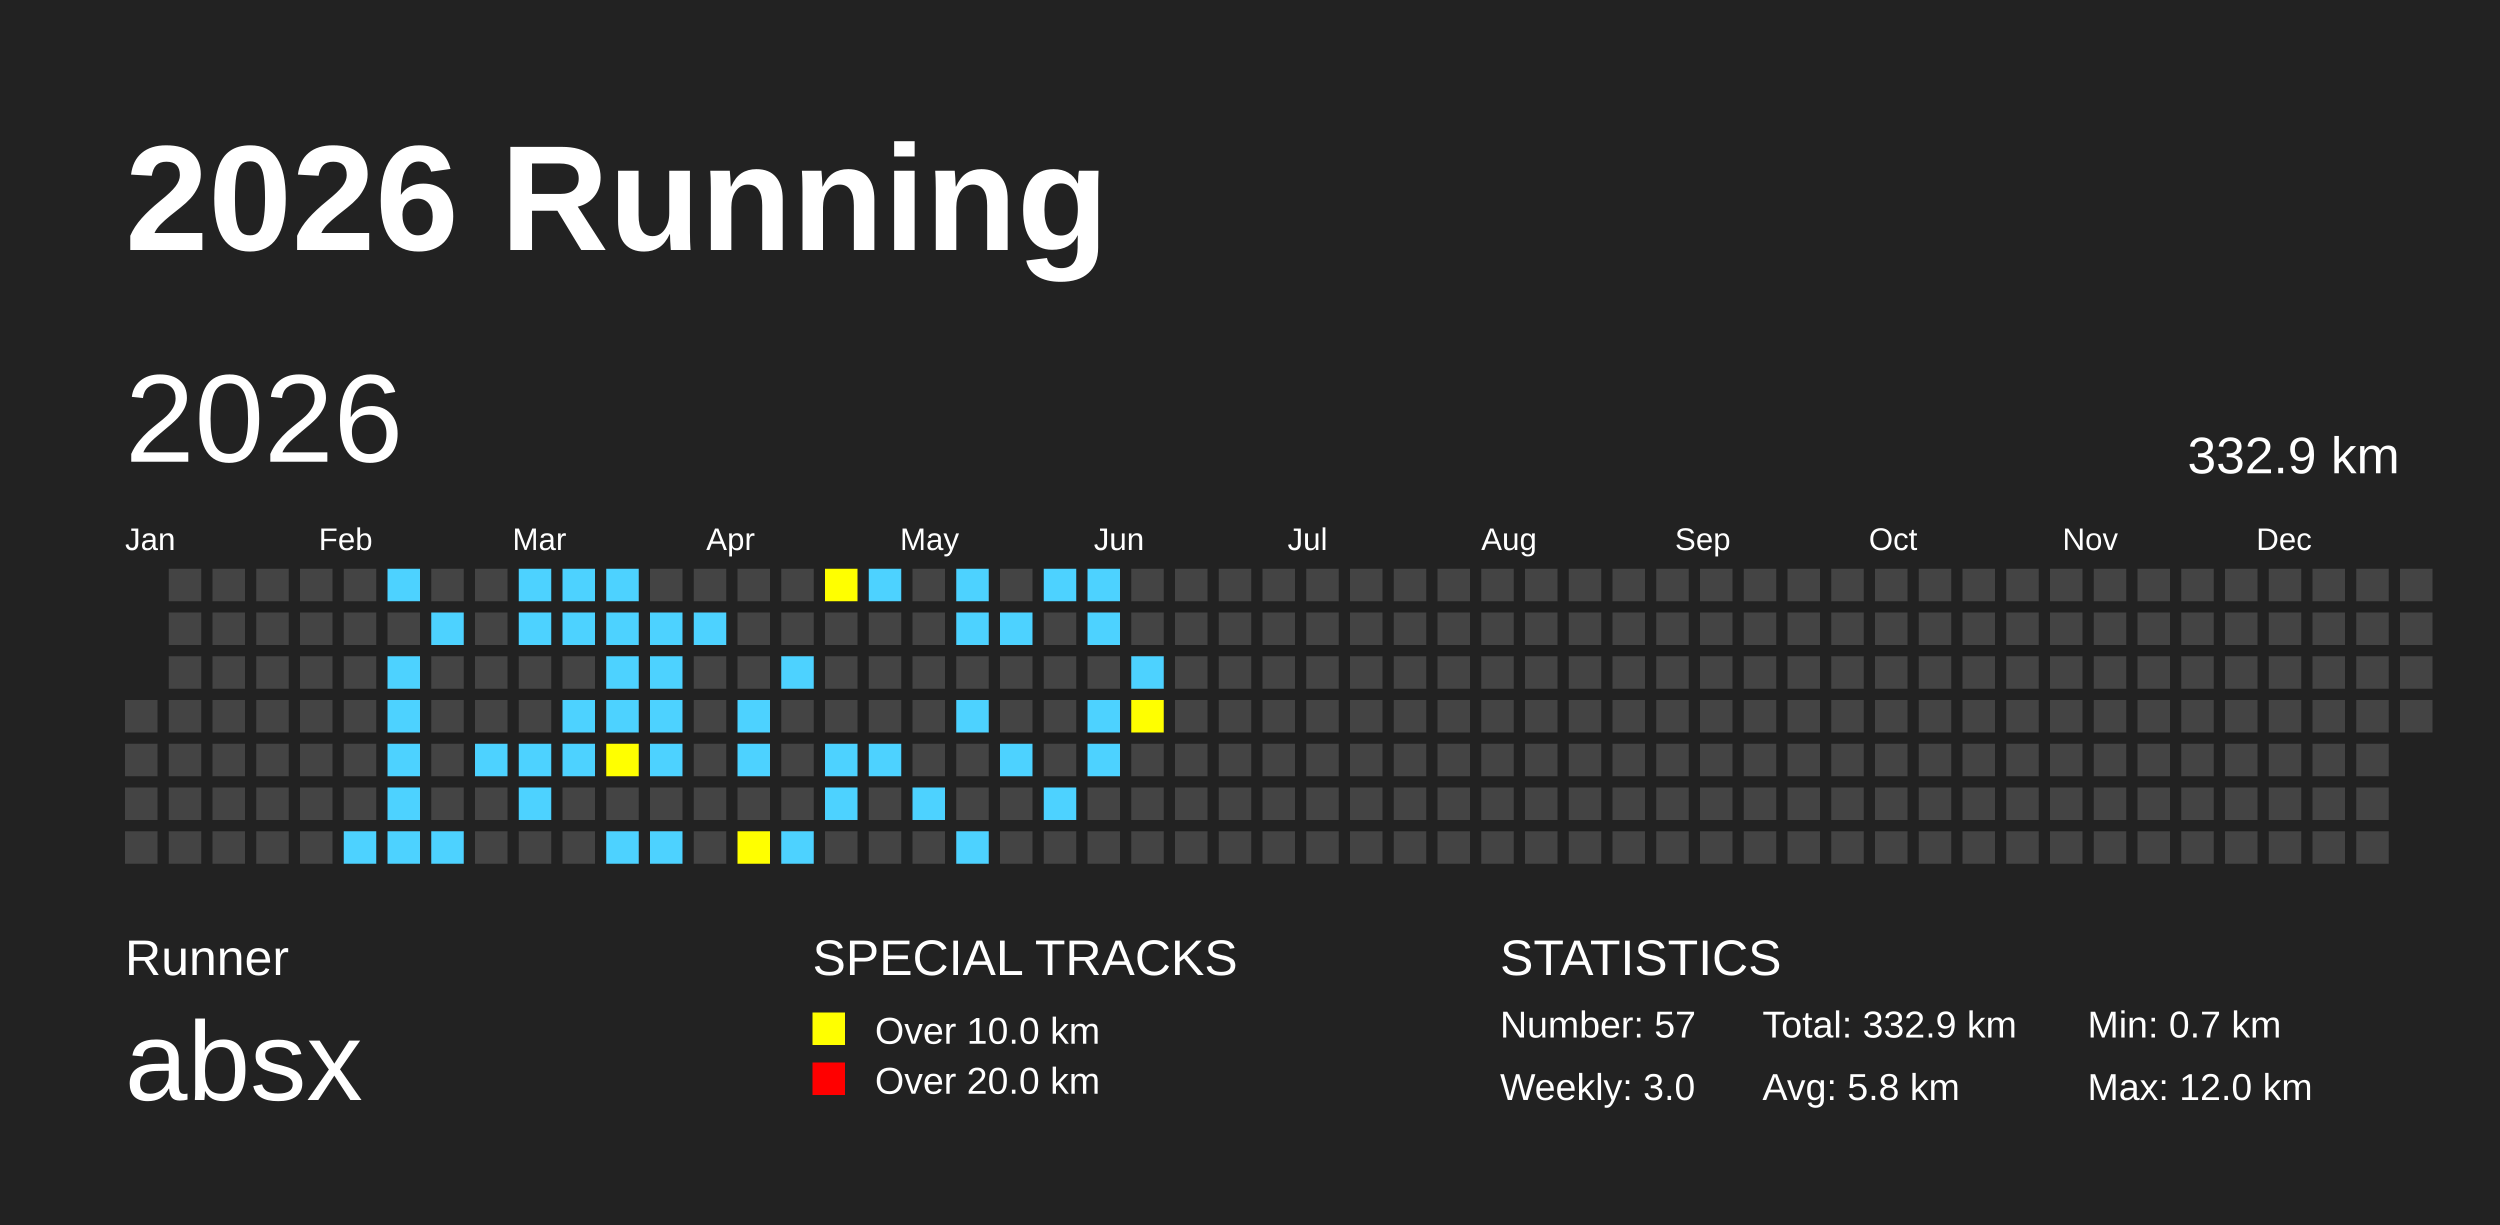
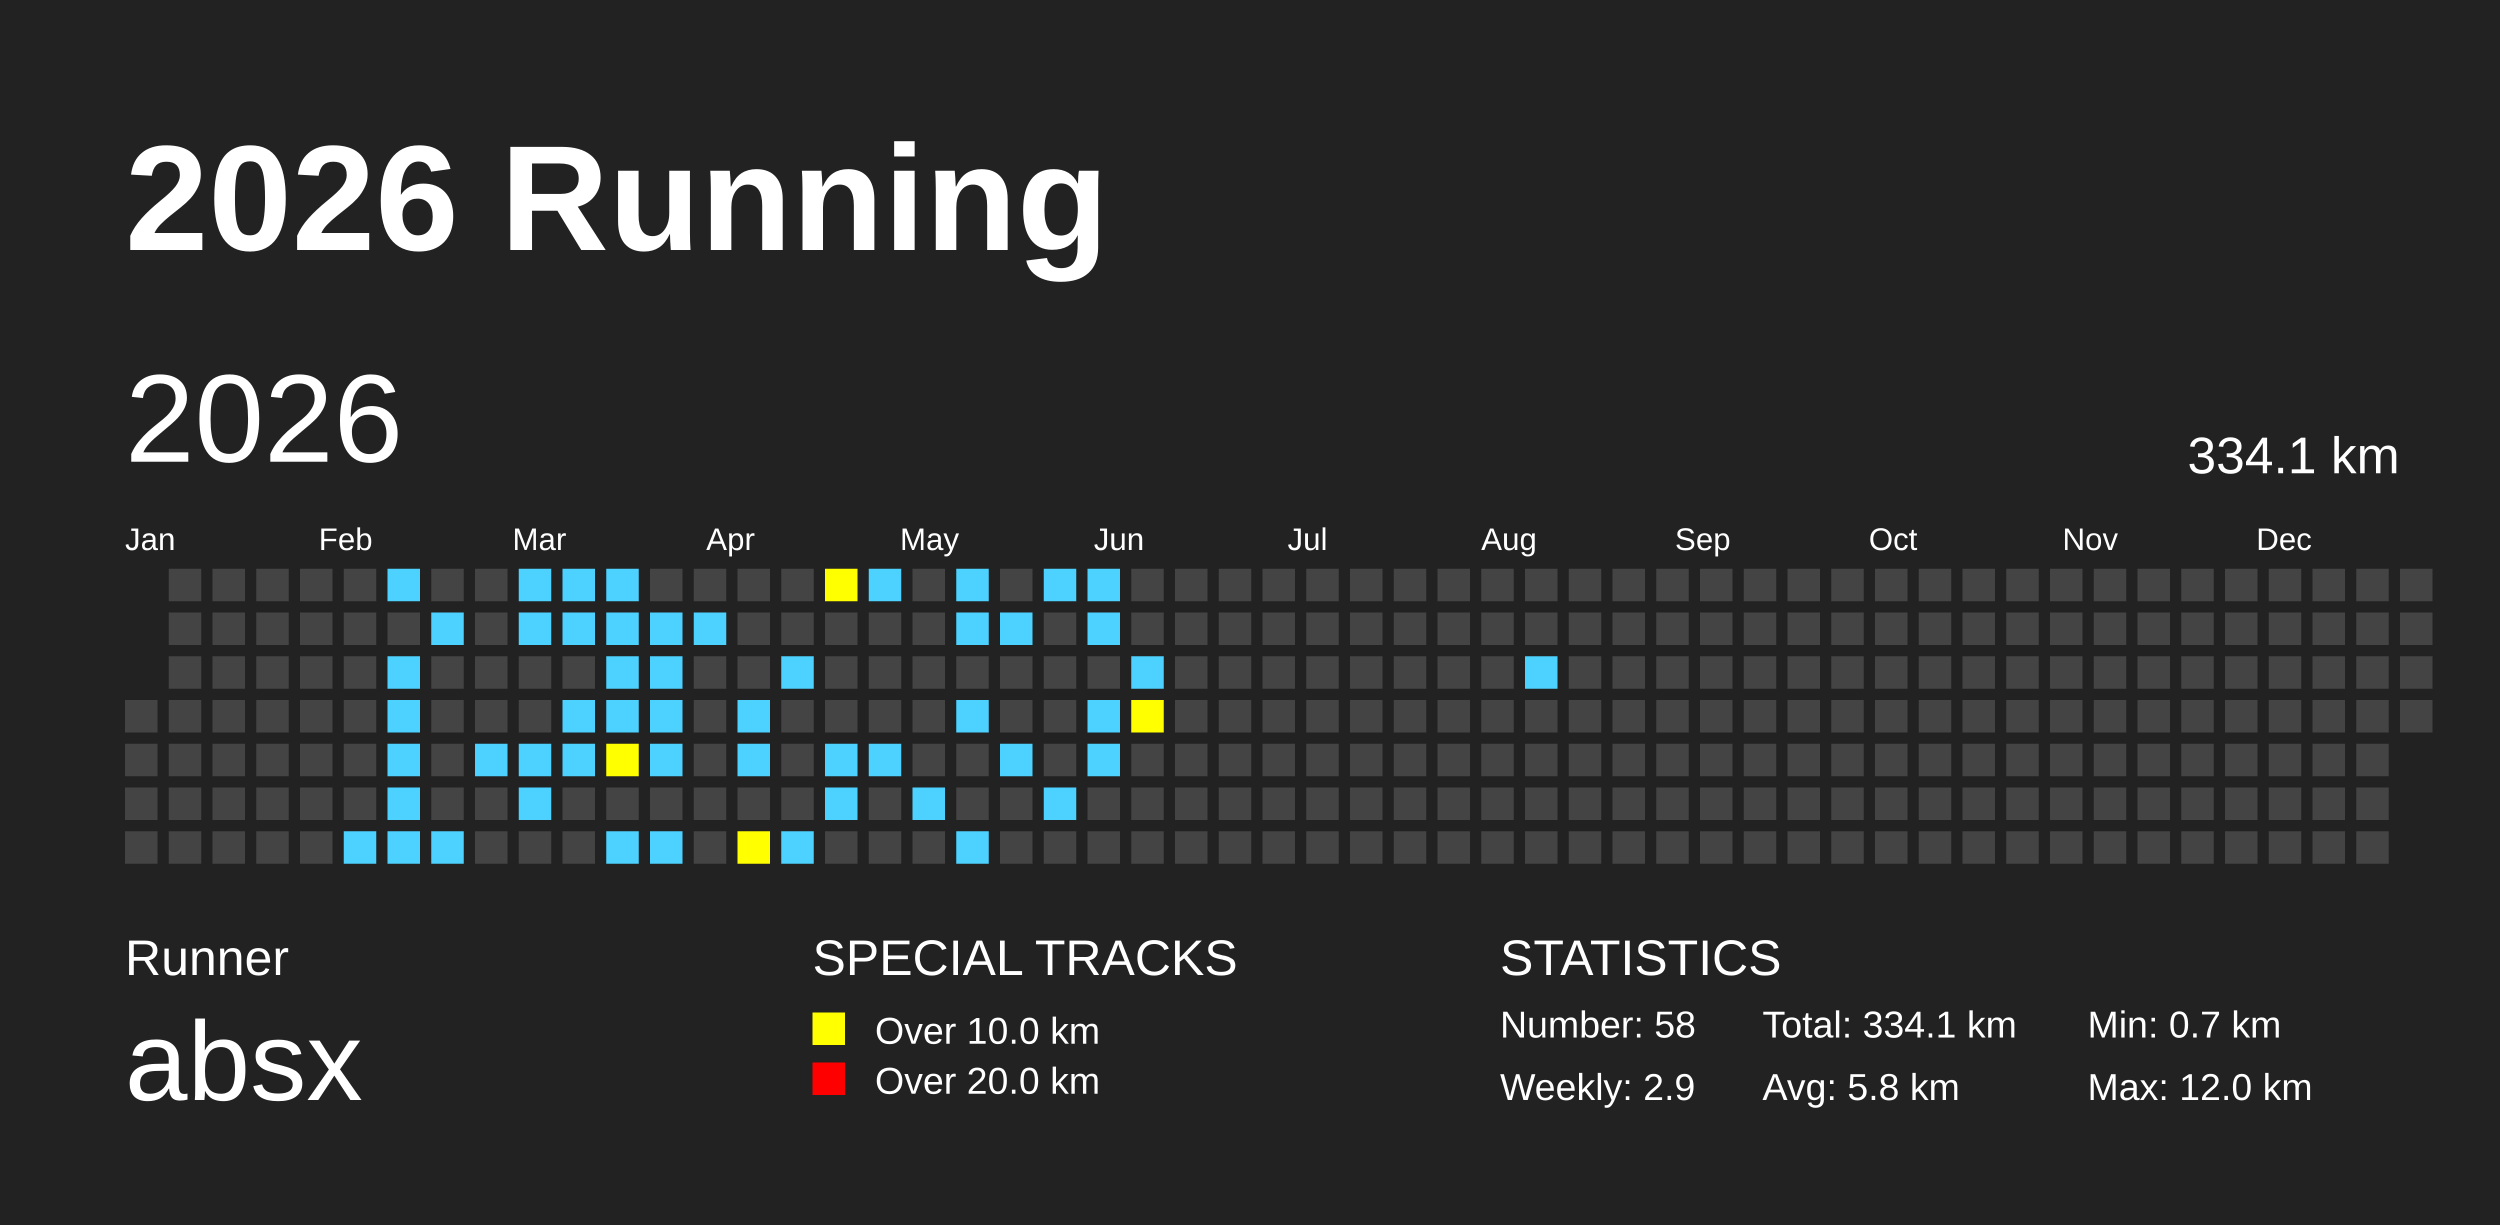
<svg xmlns="http://www.w3.org/2000/svg" baseProfile="full" height="98mm" version="1.1" viewBox="0,0,200,98" width="200mm">
  <defs />
  <rect fill="#222222" height="98" width="200" x="0" y="0" />
  <text fill="#FFFFFF" style="font-size:12px; font-family:Arial; font-weight:bold;" x="10" y="20">2026 Running</text>
  <text fill="#FFFFFF" style="font-size:4px; font-family:Arial" x="10" y="78">Runner</text>
  <text fill="#FFFFFF" style="font-size:9px; font-family:Arial" x="10" y="88">absx</text>
  <text fill="#FFFFFF" style="font-size:4px; font-family:Arial" x="65" y="78">SPECIAL TRACKS</text>
  <rect fill="yellow" height="2.6" width="2.6" x="65" y="81" />
  <text fill="#FFFFFF" style="font-size:3px; font-family:Arial" x="70" y="83.5">Over 10.0 km</text>
  <rect fill="red" height="2.6" width="2.6" x="65" y="85" />
  <text fill="#FFFFFF" style="font-size:3px; font-family:Arial" x="70" y="87.5">Over 20.0 km</text>
  <text fill="#FFFFFF" style="font-size:4px; font-family:Arial" x="120" y="78">STATISTICS</text>
-   <text fill="#FFFFFF" style="font-size:3px; font-family:Arial" x="120" y="83">Number: 57</text>
-   <text fill="#FFFFFF" style="font-size:3px; font-family:Arial" x="120" y="88">Weekly: 3.0</text>
-   <text fill="#FFFFFF" style="font-size:3px; font-family:Arial" x="141" y="83">Total: 332.9 km</text>
+   <text fill="#FFFFFF" style="font-size:3px; font-family:Arial" x="120" y="83">Number: 58</text>
+   <text fill="#FFFFFF" style="font-size:3px; font-family:Arial" x="120" y="88">Weekly: 2.9</text>
+   <text fill="#FFFFFF" style="font-size:3px; font-family:Arial" x="141" y="83">Total: 334.1 km</text>
  <text fill="#FFFFFF" style="font-size:3px; font-family:Arial" x="141" y="88">Avg: 5.8 km</text>
  <text fill="#FFFFFF" style="font-size:3px; font-family:Arial" x="167" y="83">Min: 0.7 km</text>
  <text fill="#FFFFFF" style="font-size:3px; font-family:Arial" x="167" y="88">Max: 12.0 km</text>
  <text dominant-baseline="hanging" fill="#FFFFFF" style="font-size:10.0px; font-family:Arial;" x="10" y="30">2026</text>
-   <text dominant-baseline="hanging" fill="#FFFFFF" style="font-size:4.125px; font-family:Arial;" x="175" y="35">332.9 km</text>
+   <text dominant-baseline="hanging" fill="#FFFFFF" style="font-size:4.125px; font-family:Arial;" x="175" y="35">334.1 km</text>
  <text fill="#FFFFFF" style="font-size:2.5px; font-family:Arial" x="10.0" y="44">Jan</text>
  <text fill="#FFFFFF" style="font-size:2.5px; font-family:Arial" x="25.5" y="44">Feb</text>
  <text fill="#FFFFFF" style="font-size:2.5px; font-family:Arial" x="41.0" y="44">Mar</text>
  <text fill="#FFFFFF" style="font-size:2.5px; font-family:Arial" x="56.5" y="44">Apr</text>
  <text fill="#FFFFFF" style="font-size:2.5px; font-family:Arial" x="72.0" y="44">May</text>
  <text fill="#FFFFFF" style="font-size:2.5px; font-family:Arial" x="87.5" y="44">Jun</text>
  <text fill="#FFFFFF" style="font-size:2.5px; font-family:Arial" x="103.0" y="44">Jul</text>
  <text fill="#FFFFFF" style="font-size:2.5px; font-family:Arial" x="118.5" y="44">Aug</text>
  <text fill="#FFFFFF" style="font-size:2.5px; font-family:Arial" x="134.0" y="44">Sep</text>
  <text fill="#FFFFFF" style="font-size:2.5px; font-family:Arial" x="149.5" y="44">Oct</text>
  <text fill="#FFFFFF" style="font-size:2.5px; font-family:Arial" x="165.0" y="44">Nov</text>
  <text fill="#FFFFFF" style="font-size:2.5px; font-family:Arial" x="180.5" y="44">Dec</text>
  <rect fill="#444444" height="2.6" width="2.6" x="10.0" y="56.0" />
  <rect fill="#444444" height="2.6" width="2.6" x="10.0" y="59.5" />
  <rect fill="#444444" height="2.6" width="2.6" x="10.0" y="63.0" />
  <rect fill="#444444" height="2.6" width="2.6" x="10.0" y="66.5" />
  <rect fill="#444444" height="2.6" width="2.6" x="13.5" y="45.5" />
  <rect fill="#444444" height="2.6" width="2.6" x="13.5" y="49.0" />
  <rect fill="#444444" height="2.6" width="2.6" x="13.5" y="52.5" />
  <rect fill="#444444" height="2.6" width="2.6" x="13.5" y="56.0" />
  <rect fill="#444444" height="2.6" width="2.6" x="13.5" y="59.5" />
  <rect fill="#444444" height="2.6" width="2.6" x="13.5" y="63.0" />
  <rect fill="#444444" height="2.6" width="2.6" x="13.5" y="66.5" />
  <rect fill="#444444" height="2.6" width="2.6" x="17.0" y="45.5" />
  <rect fill="#444444" height="2.6" width="2.6" x="17.0" y="49.0" />
  <rect fill="#444444" height="2.6" width="2.6" x="17.0" y="52.5" />
  <rect fill="#444444" height="2.6" width="2.6" x="17.0" y="56.0" />
  <rect fill="#444444" height="2.6" width="2.6" x="17.0" y="59.5" />
  <rect fill="#444444" height="2.6" width="2.6" x="17.0" y="63.0" />
  <rect fill="#444444" height="2.6" width="2.6" x="17.0" y="66.5" />
  <rect fill="#444444" height="2.6" width="2.6" x="20.5" y="45.5" />
  <rect fill="#444444" height="2.6" width="2.6" x="20.5" y="49.0" />
  <rect fill="#444444" height="2.6" width="2.6" x="20.5" y="52.5" />
  <rect fill="#444444" height="2.6" width="2.6" x="20.5" y="56.0" />
  <rect fill="#444444" height="2.6" width="2.6" x="20.5" y="59.5" />
  <rect fill="#444444" height="2.6" width="2.6" x="20.5" y="63.0" />
  <rect fill="#444444" height="2.6" width="2.6" x="20.5" y="66.5" />
  <rect fill="#444444" height="2.6" width="2.6" x="24.0" y="45.5" />
  <rect fill="#444444" height="2.6" width="2.6" x="24.0" y="49.0" />
  <rect fill="#444444" height="2.6" width="2.6" x="24.0" y="52.5" />
  <rect fill="#444444" height="2.6" width="2.6" x="24.0" y="56.0" />
  <rect fill="#444444" height="2.6" width="2.6" x="24.0" y="59.5" />
  <rect fill="#444444" height="2.6" width="2.6" x="24.0" y="63.0" />
  <rect fill="#444444" height="2.6" width="2.6" x="24.0" y="66.5" />
  <rect fill="#444444" height="2.6" width="2.6" x="27.5" y="45.5" />
  <rect fill="#444444" height="2.6" width="2.6" x="27.5" y="49.0" />
  <rect fill="#444444" height="2.6" width="2.6" x="27.5" y="52.5" />
  <rect fill="#444444" height="2.6" width="2.6" x="27.5" y="56.0" />
  <rect fill="#444444" height="2.6" width="2.6" x="27.5" y="59.5" />
  <rect fill="#444444" height="2.6" width="2.6" x="27.5" y="63.0" />
  <rect fill="#4DD2FF" height="2.6" width="2.6" x="27.5" y="66.5" />
  <rect fill="#4DD2FF" height="2.6" width="2.6" x="31.0" y="45.5" />
  <rect fill="#444444" height="2.6" width="2.6" x="31.0" y="49.0" />
  <rect fill="#4DD2FF" height="2.6" width="2.6" x="31.0" y="52.5" />
  <rect fill="#4DD2FF" height="2.6" width="2.6" x="31.0" y="56.0" />
  <rect fill="#4DD2FF" height="2.6" width="2.6" x="31.0" y="59.5" />
  <rect fill="#4DD2FF" height="2.6" width="2.6" x="31.0" y="63.0" />
  <rect fill="#4DD2FF" height="2.6" width="2.6" x="31.0" y="66.5" />
  <rect fill="#444444" height="2.6" width="2.6" x="34.5" y="45.5" />
  <rect fill="#4DD2FF" height="2.6" width="2.6" x="34.5" y="49.0" />
  <rect fill="#444444" height="2.6" width="2.6" x="34.5" y="52.5" />
  <rect fill="#444444" height="2.6" width="2.6" x="34.5" y="56.0" />
  <rect fill="#444444" height="2.6" width="2.6" x="34.5" y="59.5" />
  <rect fill="#444444" height="2.6" width="2.6" x="34.5" y="63.0" />
  <rect fill="#4DD2FF" height="2.6" width="2.6" x="34.5" y="66.5" />
  <rect fill="#444444" height="2.6" width="2.6" x="38.0" y="45.5" />
  <rect fill="#444444" height="2.6" width="2.6" x="38.0" y="49.0" />
  <rect fill="#444444" height="2.6" width="2.6" x="38.0" y="52.5" />
  <rect fill="#444444" height="2.6" width="2.6" x="38.0" y="56.0" />
  <rect fill="#4DD2FF" height="2.6" width="2.6" x="38.0" y="59.5" />
  <rect fill="#444444" height="2.6" width="2.6" x="38.0" y="63.0" />
  <rect fill="#444444" height="2.6" width="2.6" x="38.0" y="66.5" />
  <rect fill="#4DD2FF" height="2.6" width="2.6" x="41.5" y="45.5" />
  <rect fill="#4DD2FF" height="2.6" width="2.6" x="41.5" y="49.0" />
  <rect fill="#444444" height="2.6" width="2.6" x="41.5" y="52.5" />
  <rect fill="#444444" height="2.6" width="2.6" x="41.5" y="56.0" />
  <rect fill="#4DD2FF" height="2.6" width="2.6" x="41.5" y="59.5" />
  <rect fill="#4DD2FF" height="2.6" width="2.6" x="41.5" y="63.0" />
  <rect fill="#444444" height="2.6" width="2.6" x="41.5" y="66.5" />
  <rect fill="#4DD2FF" height="2.6" width="2.6" x="45.0" y="45.5" />
  <rect fill="#4DD2FF" height="2.6" width="2.6" x="45.0" y="49.0" />
  <rect fill="#444444" height="2.6" width="2.6" x="45.0" y="52.5" />
  <rect fill="#4DD2FF" height="2.6" width="2.6" x="45.0" y="56.0" />
  <rect fill="#4DD2FF" height="2.6" width="2.6" x="45.0" y="59.5" />
  <rect fill="#444444" height="2.6" width="2.6" x="45.0" y="63.0" />
  <rect fill="#444444" height="2.6" width="2.6" x="45.0" y="66.5" />
  <rect fill="#4DD2FF" height="2.6" width="2.6" x="48.5" y="45.5" />
  <rect fill="#4DD2FF" height="2.6" width="2.6" x="48.5" y="49.0" />
  <rect fill="#4DD2FF" height="2.6" width="2.6" x="48.5" y="52.5" />
  <rect fill="#4DD2FF" height="2.6" width="2.6" x="48.5" y="56.0" />
  <rect fill="yellow" height="2.6" width="2.6" x="48.5" y="59.5" />
  <rect fill="#444444" height="2.6" width="2.6" x="48.5" y="63.0" />
  <rect fill="#4DD2FF" height="2.6" width="2.6" x="48.5" y="66.5" />
  <rect fill="#444444" height="2.6" width="2.6" x="52.0" y="45.5" />
  <rect fill="#4DD2FF" height="2.6" width="2.6" x="52.0" y="49.0" />
  <rect fill="#4DD2FF" height="2.6" width="2.6" x="52.0" y="52.5" />
  <rect fill="#4DD2FF" height="2.6" width="2.6" x="52.0" y="56.0" />
  <rect fill="#4DD2FF" height="2.6" width="2.6" x="52.0" y="59.5" />
  <rect fill="#444444" height="2.6" width="2.6" x="52.0" y="63.0" />
  <rect fill="#4DD2FF" height="2.6" width="2.6" x="52.0" y="66.5" />
  <rect fill="#444444" height="2.6" width="2.6" x="55.5" y="45.5" />
  <rect fill="#4DD2FF" height="2.6" width="2.6" x="55.5" y="49.0" />
  <rect fill="#444444" height="2.6" width="2.6" x="55.5" y="52.5" />
  <rect fill="#444444" height="2.6" width="2.6" x="55.5" y="56.0" />
  <rect fill="#444444" height="2.6" width="2.6" x="55.5" y="59.5" />
  <rect fill="#444444" height="2.6" width="2.6" x="55.5" y="63.0" />
  <rect fill="#444444" height="2.6" width="2.6" x="55.5" y="66.5" />
  <rect fill="#444444" height="2.6" width="2.6" x="59.0" y="45.5" />
  <rect fill="#444444" height="2.6" width="2.6" x="59.0" y="49.0" />
  <rect fill="#444444" height="2.6" width="2.6" x="59.0" y="52.5" />
  <rect fill="#4DD2FF" height="2.6" width="2.6" x="59.0" y="56.0" />
  <rect fill="#4DD2FF" height="2.6" width="2.6" x="59.0" y="59.5" />
  <rect fill="#444444" height="2.6" width="2.6" x="59.0" y="63.0" />
  <rect fill="yellow" height="2.6" width="2.6" x="59.0" y="66.5" />
  <rect fill="#444444" height="2.6" width="2.6" x="62.5" y="45.5" />
  <rect fill="#444444" height="2.6" width="2.6" x="62.5" y="49.0" />
  <rect fill="#4DD2FF" height="2.6" width="2.6" x="62.5" y="52.5" />
  <rect fill="#444444" height="2.6" width="2.6" x="62.5" y="56.0" />
  <rect fill="#444444" height="2.6" width="2.6" x="62.5" y="59.5" />
  <rect fill="#444444" height="2.6" width="2.6" x="62.5" y="63.0" />
  <rect fill="#4DD2FF" height="2.6" width="2.6" x="62.5" y="66.5" />
  <rect fill="yellow" height="2.6" width="2.6" x="66.0" y="45.5" />
  <rect fill="#444444" height="2.6" width="2.6" x="66.0" y="49.0" />
  <rect fill="#444444" height="2.6" width="2.6" x="66.0" y="52.5" />
  <rect fill="#444444" height="2.6" width="2.6" x="66.0" y="56.0" />
  <rect fill="#4DD2FF" height="2.6" width="2.6" x="66.0" y="59.5" />
  <rect fill="#4DD2FF" height="2.6" width="2.6" x="66.0" y="63.0" />
  <rect fill="#444444" height="2.6" width="2.6" x="66.0" y="66.5" />
  <rect fill="#4DD2FF" height="2.6" width="2.6" x="69.5" y="45.5" />
  <rect fill="#444444" height="2.6" width="2.6" x="69.5" y="49.0" />
  <rect fill="#444444" height="2.6" width="2.6" x="69.5" y="52.5" />
  <rect fill="#444444" height="2.6" width="2.6" x="69.5" y="56.0" />
  <rect fill="#4DD2FF" height="2.6" width="2.6" x="69.5" y="59.5" />
  <rect fill="#444444" height="2.6" width="2.6" x="69.5" y="63.0" />
  <rect fill="#444444" height="2.6" width="2.6" x="69.5" y="66.5" />
  <rect fill="#444444" height="2.6" width="2.6" x="73.0" y="45.5" />
  <rect fill="#444444" height="2.6" width="2.6" x="73.0" y="49.0" />
  <rect fill="#444444" height="2.6" width="2.6" x="73.0" y="52.5" />
  <rect fill="#444444" height="2.6" width="2.6" x="73.0" y="56.0" />
  <rect fill="#444444" height="2.6" width="2.6" x="73.0" y="59.5" />
  <rect fill="#4DD2FF" height="2.6" width="2.6" x="73.0" y="63.0" />
  <rect fill="#444444" height="2.6" width="2.6" x="73.0" y="66.5" />
  <rect fill="#4DD2FF" height="2.6" width="2.6" x="76.5" y="45.5" />
  <rect fill="#4DD2FF" height="2.6" width="2.6" x="76.5" y="49.0" />
  <rect fill="#444444" height="2.6" width="2.6" x="76.5" y="52.5" />
  <rect fill="#4DD2FF" height="2.6" width="2.6" x="76.5" y="56.0" />
  <rect fill="#444444" height="2.6" width="2.6" x="76.5" y="59.5" />
  <rect fill="#444444" height="2.6" width="2.6" x="76.5" y="63.0" />
  <rect fill="#4DD2FF" height="2.6" width="2.6" x="76.5" y="66.5" />
  <rect fill="#444444" height="2.6" width="2.6" x="80.0" y="45.5" />
  <rect fill="#4DD2FF" height="2.6" width="2.6" x="80.0" y="49.0" />
  <rect fill="#444444" height="2.6" width="2.6" x="80.0" y="52.5" />
  <rect fill="#444444" height="2.6" width="2.6" x="80.0" y="56.0" />
  <rect fill="#4DD2FF" height="2.6" width="2.6" x="80.0" y="59.5" />
  <rect fill="#444444" height="2.6" width="2.6" x="80.0" y="63.0" />
  <rect fill="#444444" height="2.6" width="2.6" x="80.0" y="66.5" />
  <rect fill="#4DD2FF" height="2.6" width="2.6" x="83.5" y="45.5" />
  <rect fill="#444444" height="2.6" width="2.6" x="83.5" y="49.0" />
  <rect fill="#444444" height="2.6" width="2.6" x="83.5" y="52.5" />
  <rect fill="#444444" height="2.6" width="2.6" x="83.5" y="56.0" />
  <rect fill="#444444" height="2.6" width="2.6" x="83.5" y="59.5" />
  <rect fill="#4DD2FF" height="2.6" width="2.6" x="83.5" y="63.0" />
  <rect fill="#444444" height="2.6" width="2.6" x="83.5" y="66.5" />
  <rect fill="#4DD2FF" height="2.6" width="2.6" x="87.0" y="45.5" />
  <rect fill="#4DD2FF" height="2.6" width="2.6" x="87.0" y="49.0" />
  <rect fill="#444444" height="2.6" width="2.6" x="87.0" y="52.5" />
  <rect fill="#4DD2FF" height="2.6" width="2.6" x="87.0" y="56.0" />
  <rect fill="#4DD2FF" height="2.6" width="2.6" x="87.0" y="59.5" />
  <rect fill="#444444" height="2.6" width="2.6" x="87.0" y="63.0" />
  <rect fill="#444444" height="2.6" width="2.6" x="87.0" y="66.5" />
  <rect fill="#444444" height="2.6" width="2.6" x="90.5" y="45.5" />
  <rect fill="#444444" height="2.6" width="2.6" x="90.5" y="49.0" />
  <rect fill="#4DD2FF" height="2.6" width="2.6" x="90.5" y="52.5" />
  <rect fill="yellow" height="2.6" width="2.6" x="90.5" y="56.0" />
  <rect fill="#444444" height="2.6" width="2.6" x="90.5" y="59.5" />
  <rect fill="#444444" height="2.6" width="2.6" x="90.5" y="63.0" />
  <rect fill="#444444" height="2.6" width="2.6" x="90.5" y="66.5" />
  <rect fill="#444444" height="2.6" width="2.6" x="94.0" y="45.5" />
  <rect fill="#444444" height="2.6" width="2.6" x="94.0" y="49.0" />
  <rect fill="#444444" height="2.6" width="2.6" x="94.0" y="52.5" />
  <rect fill="#444444" height="2.6" width="2.6" x="94.0" y="56.0" />
  <rect fill="#444444" height="2.6" width="2.6" x="94.0" y="59.5" />
  <rect fill="#444444" height="2.6" width="2.6" x="94.0" y="63.0" />
  <rect fill="#444444" height="2.6" width="2.6" x="94.0" y="66.5" />
  <rect fill="#444444" height="2.6" width="2.6" x="97.5" y="45.5" />
  <rect fill="#444444" height="2.6" width="2.6" x="97.5" y="49.0" />
  <rect fill="#444444" height="2.6" width="2.6" x="97.5" y="52.5" />
  <rect fill="#444444" height="2.6" width="2.6" x="97.5" y="56.0" />
  <rect fill="#444444" height="2.6" width="2.6" x="97.5" y="59.5" />
  <rect fill="#444444" height="2.6" width="2.6" x="97.5" y="63.0" />
  <rect fill="#444444" height="2.6" width="2.6" x="97.5" y="66.5" />
  <rect fill="#444444" height="2.6" width="2.6" x="101.0" y="45.5" />
  <rect fill="#444444" height="2.6" width="2.6" x="101.0" y="49.0" />
  <rect fill="#444444" height="2.6" width="2.6" x="101.0" y="52.5" />
  <rect fill="#444444" height="2.6" width="2.6" x="101.0" y="56.0" />
  <rect fill="#444444" height="2.6" width="2.6" x="101.0" y="59.5" />
  <rect fill="#444444" height="2.6" width="2.6" x="101.0" y="63.0" />
  <rect fill="#444444" height="2.6" width="2.6" x="101.0" y="66.5" />
  <rect fill="#444444" height="2.6" width="2.6" x="104.5" y="45.5" />
  <rect fill="#444444" height="2.6" width="2.6" x="104.5" y="49.0" />
  <rect fill="#444444" height="2.6" width="2.6" x="104.5" y="52.5" />
  <rect fill="#444444" height="2.6" width="2.6" x="104.5" y="56.0" />
  <rect fill="#444444" height="2.6" width="2.6" x="104.5" y="59.5" />
  <rect fill="#444444" height="2.6" width="2.6" x="104.5" y="63.0" />
  <rect fill="#444444" height="2.6" width="2.6" x="104.5" y="66.5" />
  <rect fill="#444444" height="2.6" width="2.6" x="108.0" y="45.5" />
  <rect fill="#444444" height="2.6" width="2.6" x="108.0" y="49.0" />
  <rect fill="#444444" height="2.6" width="2.6" x="108.0" y="52.5" />
  <rect fill="#444444" height="2.6" width="2.6" x="108.0" y="56.0" />
  <rect fill="#444444" height="2.6" width="2.6" x="108.0" y="59.5" />
  <rect fill="#444444" height="2.6" width="2.6" x="108.0" y="63.0" />
  <rect fill="#444444" height="2.6" width="2.6" x="108.0" y="66.5" />
  <rect fill="#444444" height="2.6" width="2.6" x="111.5" y="45.5" />
  <rect fill="#444444" height="2.6" width="2.6" x="111.5" y="49.0" />
  <rect fill="#444444" height="2.6" width="2.6" x="111.5" y="52.5" />
  <rect fill="#444444" height="2.6" width="2.6" x="111.5" y="56.0" />
  <rect fill="#444444" height="2.6" width="2.6" x="111.5" y="59.5" />
  <rect fill="#444444" height="2.6" width="2.6" x="111.5" y="63.0" />
  <rect fill="#444444" height="2.6" width="2.6" x="111.5" y="66.5" />
  <rect fill="#444444" height="2.6" width="2.6" x="115.0" y="45.5" />
  <rect fill="#444444" height="2.6" width="2.6" x="115.0" y="49.0" />
  <rect fill="#444444" height="2.6" width="2.6" x="115.0" y="52.5" />
  <rect fill="#444444" height="2.6" width="2.6" x="115.0" y="56.0" />
  <rect fill="#444444" height="2.6" width="2.6" x="115.0" y="59.5" />
  <rect fill="#444444" height="2.6" width="2.6" x="115.0" y="63.0" />
  <rect fill="#444444" height="2.6" width="2.6" x="115.0" y="66.5" />
  <rect fill="#444444" height="2.6" width="2.6" x="118.5" y="45.5" />
  <rect fill="#444444" height="2.6" width="2.6" x="118.5" y="49.0" />
  <rect fill="#444444" height="2.6" width="2.6" x="118.5" y="52.5" />
  <rect fill="#444444" height="2.6" width="2.6" x="118.5" y="56.0" />
  <rect fill="#444444" height="2.6" width="2.6" x="118.5" y="59.5" />
  <rect fill="#444444" height="2.6" width="2.6" x="118.5" y="63.0" />
  <rect fill="#444444" height="2.6" width="2.6" x="118.5" y="66.5" />
  <rect fill="#444444" height="2.6" width="2.6" x="122.0" y="45.5" />
  <rect fill="#444444" height="2.6" width="2.6" x="122.0" y="49.0" />
-   <rect fill="#444444" height="2.6" width="2.6" x="122.0" y="52.5" />
+   <rect fill="#4DD2FF" height="2.6" width="2.6" x="122.0" y="52.5" />
  <rect fill="#444444" height="2.6" width="2.6" x="122.0" y="56.0" />
  <rect fill="#444444" height="2.6" width="2.6" x="122.0" y="59.5" />
  <rect fill="#444444" height="2.6" width="2.6" x="122.0" y="63.0" />
  <rect fill="#444444" height="2.6" width="2.6" x="122.0" y="66.5" />
  <rect fill="#444444" height="2.6" width="2.6" x="125.5" y="45.5" />
  <rect fill="#444444" height="2.6" width="2.6" x="125.5" y="49.0" />
  <rect fill="#444444" height="2.6" width="2.6" x="125.5" y="52.5" />
  <rect fill="#444444" height="2.6" width="2.6" x="125.5" y="56.0" />
  <rect fill="#444444" height="2.6" width="2.6" x="125.5" y="59.5" />
  <rect fill="#444444" height="2.6" width="2.6" x="125.5" y="63.0" />
  <rect fill="#444444" height="2.6" width="2.6" x="125.5" y="66.5" />
  <rect fill="#444444" height="2.6" width="2.6" x="129.0" y="45.5" />
  <rect fill="#444444" height="2.6" width="2.6" x="129.0" y="49.0" />
  <rect fill="#444444" height="2.6" width="2.6" x="129.0" y="52.5" />
  <rect fill="#444444" height="2.6" width="2.6" x="129.0" y="56.0" />
  <rect fill="#444444" height="2.6" width="2.6" x="129.0" y="59.5" />
  <rect fill="#444444" height="2.6" width="2.6" x="129.0" y="63.0" />
  <rect fill="#444444" height="2.6" width="2.6" x="129.0" y="66.5" />
  <rect fill="#444444" height="2.6" width="2.6" x="132.5" y="45.5" />
  <rect fill="#444444" height="2.6" width="2.6" x="132.5" y="49.0" />
  <rect fill="#444444" height="2.6" width="2.6" x="132.5" y="52.5" />
  <rect fill="#444444" height="2.6" width="2.6" x="132.5" y="56.0" />
  <rect fill="#444444" height="2.6" width="2.6" x="132.5" y="59.5" />
  <rect fill="#444444" height="2.6" width="2.6" x="132.5" y="63.0" />
  <rect fill="#444444" height="2.6" width="2.6" x="132.5" y="66.5" />
  <rect fill="#444444" height="2.6" width="2.6" x="136.0" y="45.5" />
  <rect fill="#444444" height="2.6" width="2.6" x="136.0" y="49.0" />
  <rect fill="#444444" height="2.6" width="2.6" x="136.0" y="52.5" />
  <rect fill="#444444" height="2.6" width="2.6" x="136.0" y="56.0" />
  <rect fill="#444444" height="2.6" width="2.6" x="136.0" y="59.5" />
  <rect fill="#444444" height="2.6" width="2.6" x="136.0" y="63.0" />
  <rect fill="#444444" height="2.6" width="2.6" x="136.0" y="66.5" />
  <rect fill="#444444" height="2.6" width="2.6" x="139.5" y="45.5" />
  <rect fill="#444444" height="2.6" width="2.6" x="139.5" y="49.0" />
  <rect fill="#444444" height="2.6" width="2.6" x="139.5" y="52.5" />
  <rect fill="#444444" height="2.6" width="2.6" x="139.5" y="56.0" />
  <rect fill="#444444" height="2.6" width="2.6" x="139.5" y="59.5" />
  <rect fill="#444444" height="2.6" width="2.6" x="139.5" y="63.0" />
  <rect fill="#444444" height="2.6" width="2.6" x="139.5" y="66.5" />
  <rect fill="#444444" height="2.6" width="2.6" x="143.0" y="45.5" />
  <rect fill="#444444" height="2.6" width="2.6" x="143.0" y="49.0" />
  <rect fill="#444444" height="2.6" width="2.6" x="143.0" y="52.5" />
  <rect fill="#444444" height="2.6" width="2.6" x="143.0" y="56.0" />
  <rect fill="#444444" height="2.6" width="2.6" x="143.0" y="59.5" />
  <rect fill="#444444" height="2.6" width="2.6" x="143.0" y="63.0" />
  <rect fill="#444444" height="2.6" width="2.6" x="143.0" y="66.5" />
  <rect fill="#444444" height="2.6" width="2.6" x="146.5" y="45.5" />
  <rect fill="#444444" height="2.6" width="2.6" x="146.5" y="49.0" />
  <rect fill="#444444" height="2.6" width="2.6" x="146.5" y="52.5" />
  <rect fill="#444444" height="2.6" width="2.6" x="146.5" y="56.0" />
  <rect fill="#444444" height="2.6" width="2.6" x="146.5" y="59.5" />
  <rect fill="#444444" height="2.6" width="2.6" x="146.5" y="63.0" />
  <rect fill="#444444" height="2.6" width="2.6" x="146.5" y="66.5" />
  <rect fill="#444444" height="2.6" width="2.6" x="150.0" y="45.5" />
  <rect fill="#444444" height="2.6" width="2.6" x="150.0" y="49.0" />
  <rect fill="#444444" height="2.6" width="2.6" x="150.0" y="52.5" />
  <rect fill="#444444" height="2.6" width="2.6" x="150.0" y="56.0" />
  <rect fill="#444444" height="2.6" width="2.6" x="150.0" y="59.5" />
  <rect fill="#444444" height="2.6" width="2.6" x="150.0" y="63.0" />
  <rect fill="#444444" height="2.6" width="2.6" x="150.0" y="66.5" />
  <rect fill="#444444" height="2.6" width="2.6" x="153.5" y="45.5" />
  <rect fill="#444444" height="2.6" width="2.6" x="153.5" y="49.0" />
  <rect fill="#444444" height="2.6" width="2.6" x="153.5" y="52.5" />
  <rect fill="#444444" height="2.6" width="2.6" x="153.5" y="56.0" />
  <rect fill="#444444" height="2.6" width="2.6" x="153.5" y="59.5" />
  <rect fill="#444444" height="2.6" width="2.6" x="153.5" y="63.0" />
  <rect fill="#444444" height="2.6" width="2.6" x="153.5" y="66.5" />
  <rect fill="#444444" height="2.6" width="2.6" x="157.0" y="45.5" />
  <rect fill="#444444" height="2.6" width="2.6" x="157.0" y="49.0" />
  <rect fill="#444444" height="2.6" width="2.6" x="157.0" y="52.5" />
  <rect fill="#444444" height="2.6" width="2.6" x="157.0" y="56.0" />
  <rect fill="#444444" height="2.6" width="2.6" x="157.0" y="59.5" />
  <rect fill="#444444" height="2.6" width="2.6" x="157.0" y="63.0" />
  <rect fill="#444444" height="2.6" width="2.6" x="157.0" y="66.5" />
  <rect fill="#444444" height="2.6" width="2.6" x="160.5" y="45.5" />
  <rect fill="#444444" height="2.6" width="2.6" x="160.5" y="49.0" />
  <rect fill="#444444" height="2.6" width="2.6" x="160.5" y="52.5" />
  <rect fill="#444444" height="2.6" width="2.6" x="160.5" y="56.0" />
  <rect fill="#444444" height="2.6" width="2.6" x="160.5" y="59.5" />
  <rect fill="#444444" height="2.6" width="2.6" x="160.5" y="63.0" />
  <rect fill="#444444" height="2.6" width="2.6" x="160.5" y="66.5" />
  <rect fill="#444444" height="2.6" width="2.6" x="164.0" y="45.5" />
  <rect fill="#444444" height="2.6" width="2.6" x="164.0" y="49.0" />
  <rect fill="#444444" height="2.6" width="2.6" x="164.0" y="52.5" />
  <rect fill="#444444" height="2.6" width="2.6" x="164.0" y="56.0" />
  <rect fill="#444444" height="2.6" width="2.6" x="164.0" y="59.5" />
  <rect fill="#444444" height="2.6" width="2.6" x="164.0" y="63.0" />
  <rect fill="#444444" height="2.6" width="2.6" x="164.0" y="66.5" />
  <rect fill="#444444" height="2.6" width="2.6" x="167.5" y="45.5" />
  <rect fill="#444444" height="2.6" width="2.6" x="167.5" y="49.0" />
  <rect fill="#444444" height="2.6" width="2.6" x="167.5" y="52.5" />
  <rect fill="#444444" height="2.6" width="2.6" x="167.5" y="56.0" />
  <rect fill="#444444" height="2.6" width="2.6" x="167.5" y="59.5" />
  <rect fill="#444444" height="2.6" width="2.6" x="167.5" y="63.0" />
  <rect fill="#444444" height="2.6" width="2.6" x="167.5" y="66.5" />
  <rect fill="#444444" height="2.6" width="2.6" x="171.0" y="45.5" />
  <rect fill="#444444" height="2.6" width="2.6" x="171.0" y="49.0" />
  <rect fill="#444444" height="2.6" width="2.6" x="171.0" y="52.5" />
  <rect fill="#444444" height="2.6" width="2.6" x="171.0" y="56.0" />
  <rect fill="#444444" height="2.6" width="2.6" x="171.0" y="59.5" />
  <rect fill="#444444" height="2.6" width="2.6" x="171.0" y="63.0" />
  <rect fill="#444444" height="2.6" width="2.6" x="171.0" y="66.5" />
  <rect fill="#444444" height="2.6" width="2.6" x="174.5" y="45.5" />
  <rect fill="#444444" height="2.6" width="2.6" x="174.5" y="49.0" />
  <rect fill="#444444" height="2.6" width="2.6" x="174.5" y="52.5" />
  <rect fill="#444444" height="2.6" width="2.6" x="174.5" y="56.0" />
  <rect fill="#444444" height="2.6" width="2.6" x="174.5" y="59.5" />
  <rect fill="#444444" height="2.6" width="2.6" x="174.5" y="63.0" />
  <rect fill="#444444" height="2.6" width="2.6" x="174.5" y="66.5" />
  <rect fill="#444444" height="2.6" width="2.6" x="178.0" y="45.5" />
  <rect fill="#444444" height="2.6" width="2.6" x="178.0" y="49.0" />
  <rect fill="#444444" height="2.6" width="2.6" x="178.0" y="52.5" />
  <rect fill="#444444" height="2.6" width="2.6" x="178.0" y="56.0" />
  <rect fill="#444444" height="2.6" width="2.6" x="178.0" y="59.5" />
  <rect fill="#444444" height="2.6" width="2.6" x="178.0" y="63.0" />
  <rect fill="#444444" height="2.6" width="2.6" x="178.0" y="66.5" />
  <rect fill="#444444" height="2.6" width="2.6" x="181.5" y="45.5" />
  <rect fill="#444444" height="2.6" width="2.6" x="181.5" y="49.0" />
  <rect fill="#444444" height="2.6" width="2.6" x="181.5" y="52.5" />
  <rect fill="#444444" height="2.6" width="2.6" x="181.5" y="56.0" />
  <rect fill="#444444" height="2.6" width="2.6" x="181.5" y="59.5" />
  <rect fill="#444444" height="2.6" width="2.6" x="181.5" y="63.0" />
  <rect fill="#444444" height="2.6" width="2.6" x="181.5" y="66.5" />
  <rect fill="#444444" height="2.6" width="2.6" x="185.0" y="45.5" />
  <rect fill="#444444" height="2.6" width="2.6" x="185.0" y="49.0" />
  <rect fill="#444444" height="2.6" width="2.6" x="185.0" y="52.5" />
  <rect fill="#444444" height="2.6" width="2.6" x="185.0" y="56.0" />
  <rect fill="#444444" height="2.6" width="2.6" x="185.0" y="59.5" />
  <rect fill="#444444" height="2.6" width="2.6" x="185.0" y="63.0" />
  <rect fill="#444444" height="2.6" width="2.6" x="185.0" y="66.5" />
  <rect fill="#444444" height="2.6" width="2.6" x="188.5" y="45.5" />
  <rect fill="#444444" height="2.6" width="2.6" x="188.5" y="49.0" />
  <rect fill="#444444" height="2.6" width="2.6" x="188.5" y="52.5" />
  <rect fill="#444444" height="2.6" width="2.6" x="188.5" y="56.0" />
  <rect fill="#444444" height="2.6" width="2.6" x="188.5" y="59.5" />
  <rect fill="#444444" height="2.6" width="2.6" x="188.5" y="63.0" />
  <rect fill="#444444" height="2.6" width="2.6" x="188.5" y="66.5" />
  <rect fill="#444444" height="2.6" width="2.6" x="192.0" y="45.5" />
  <rect fill="#444444" height="2.6" width="2.6" x="192.0" y="49.0" />
  <rect fill="#444444" height="2.6" width="2.6" x="192.0" y="52.5" />
  <rect fill="#444444" height="2.6" width="2.6" x="192.0" y="56.0" />
</svg>
